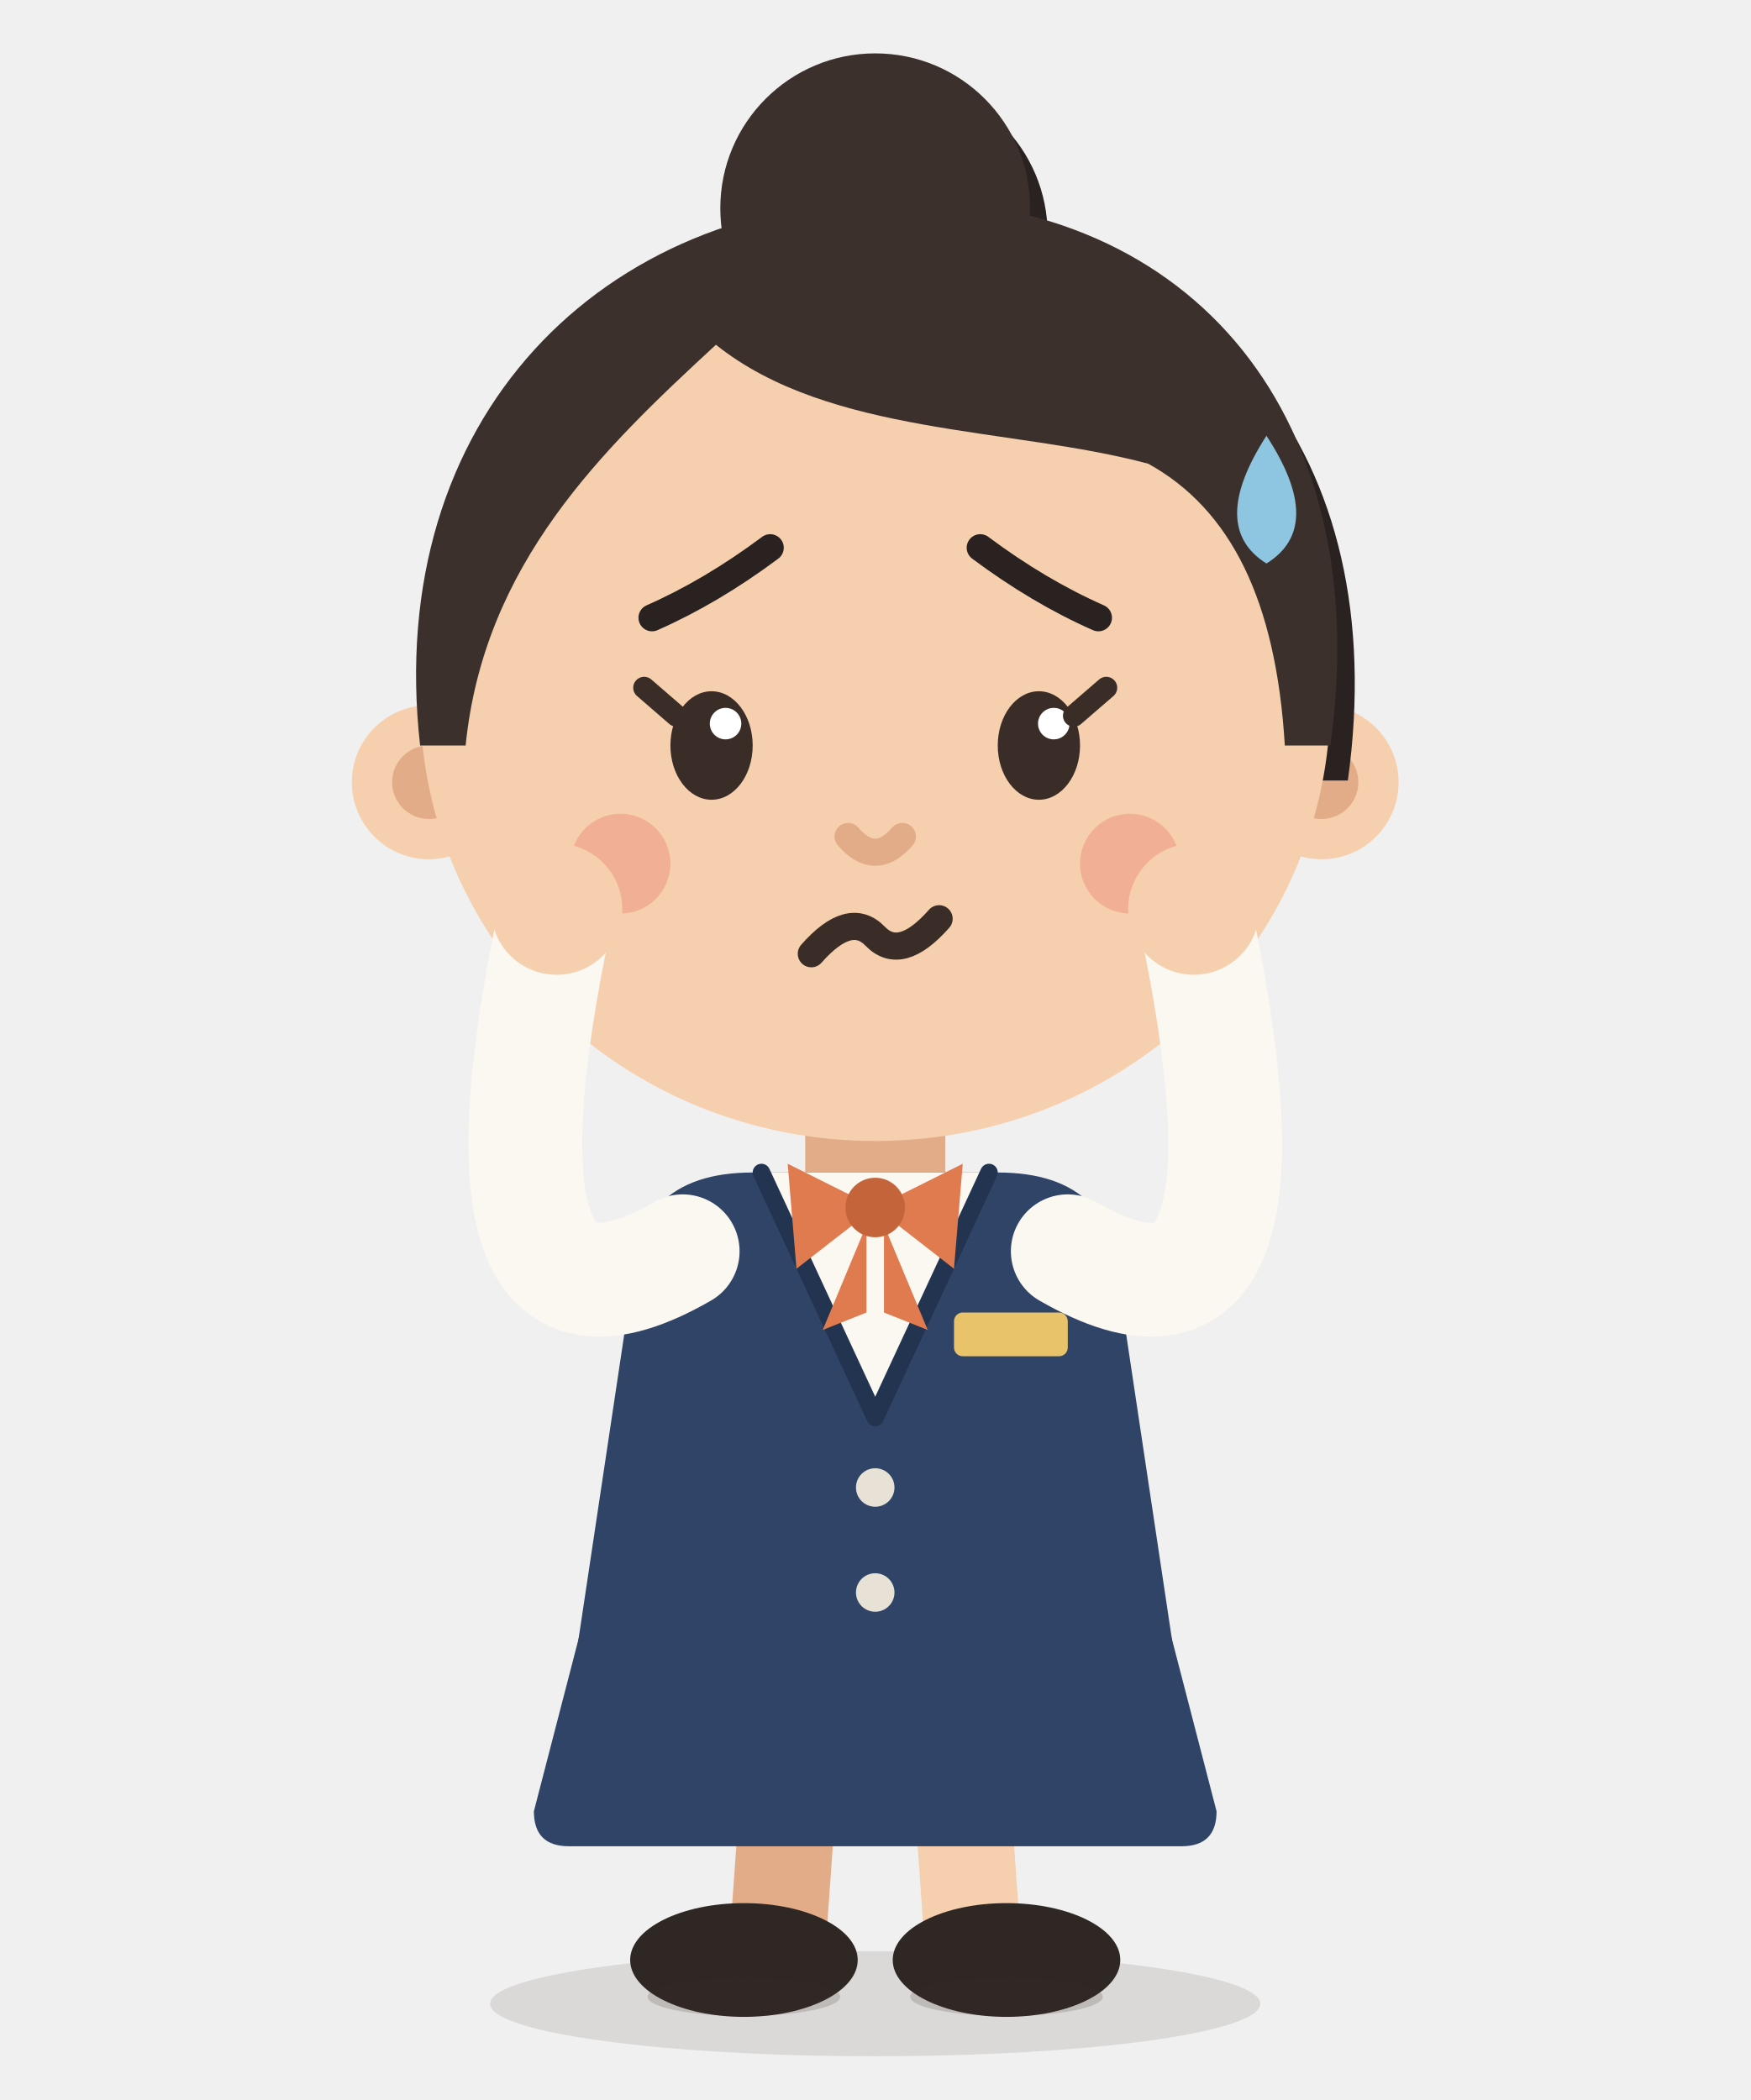
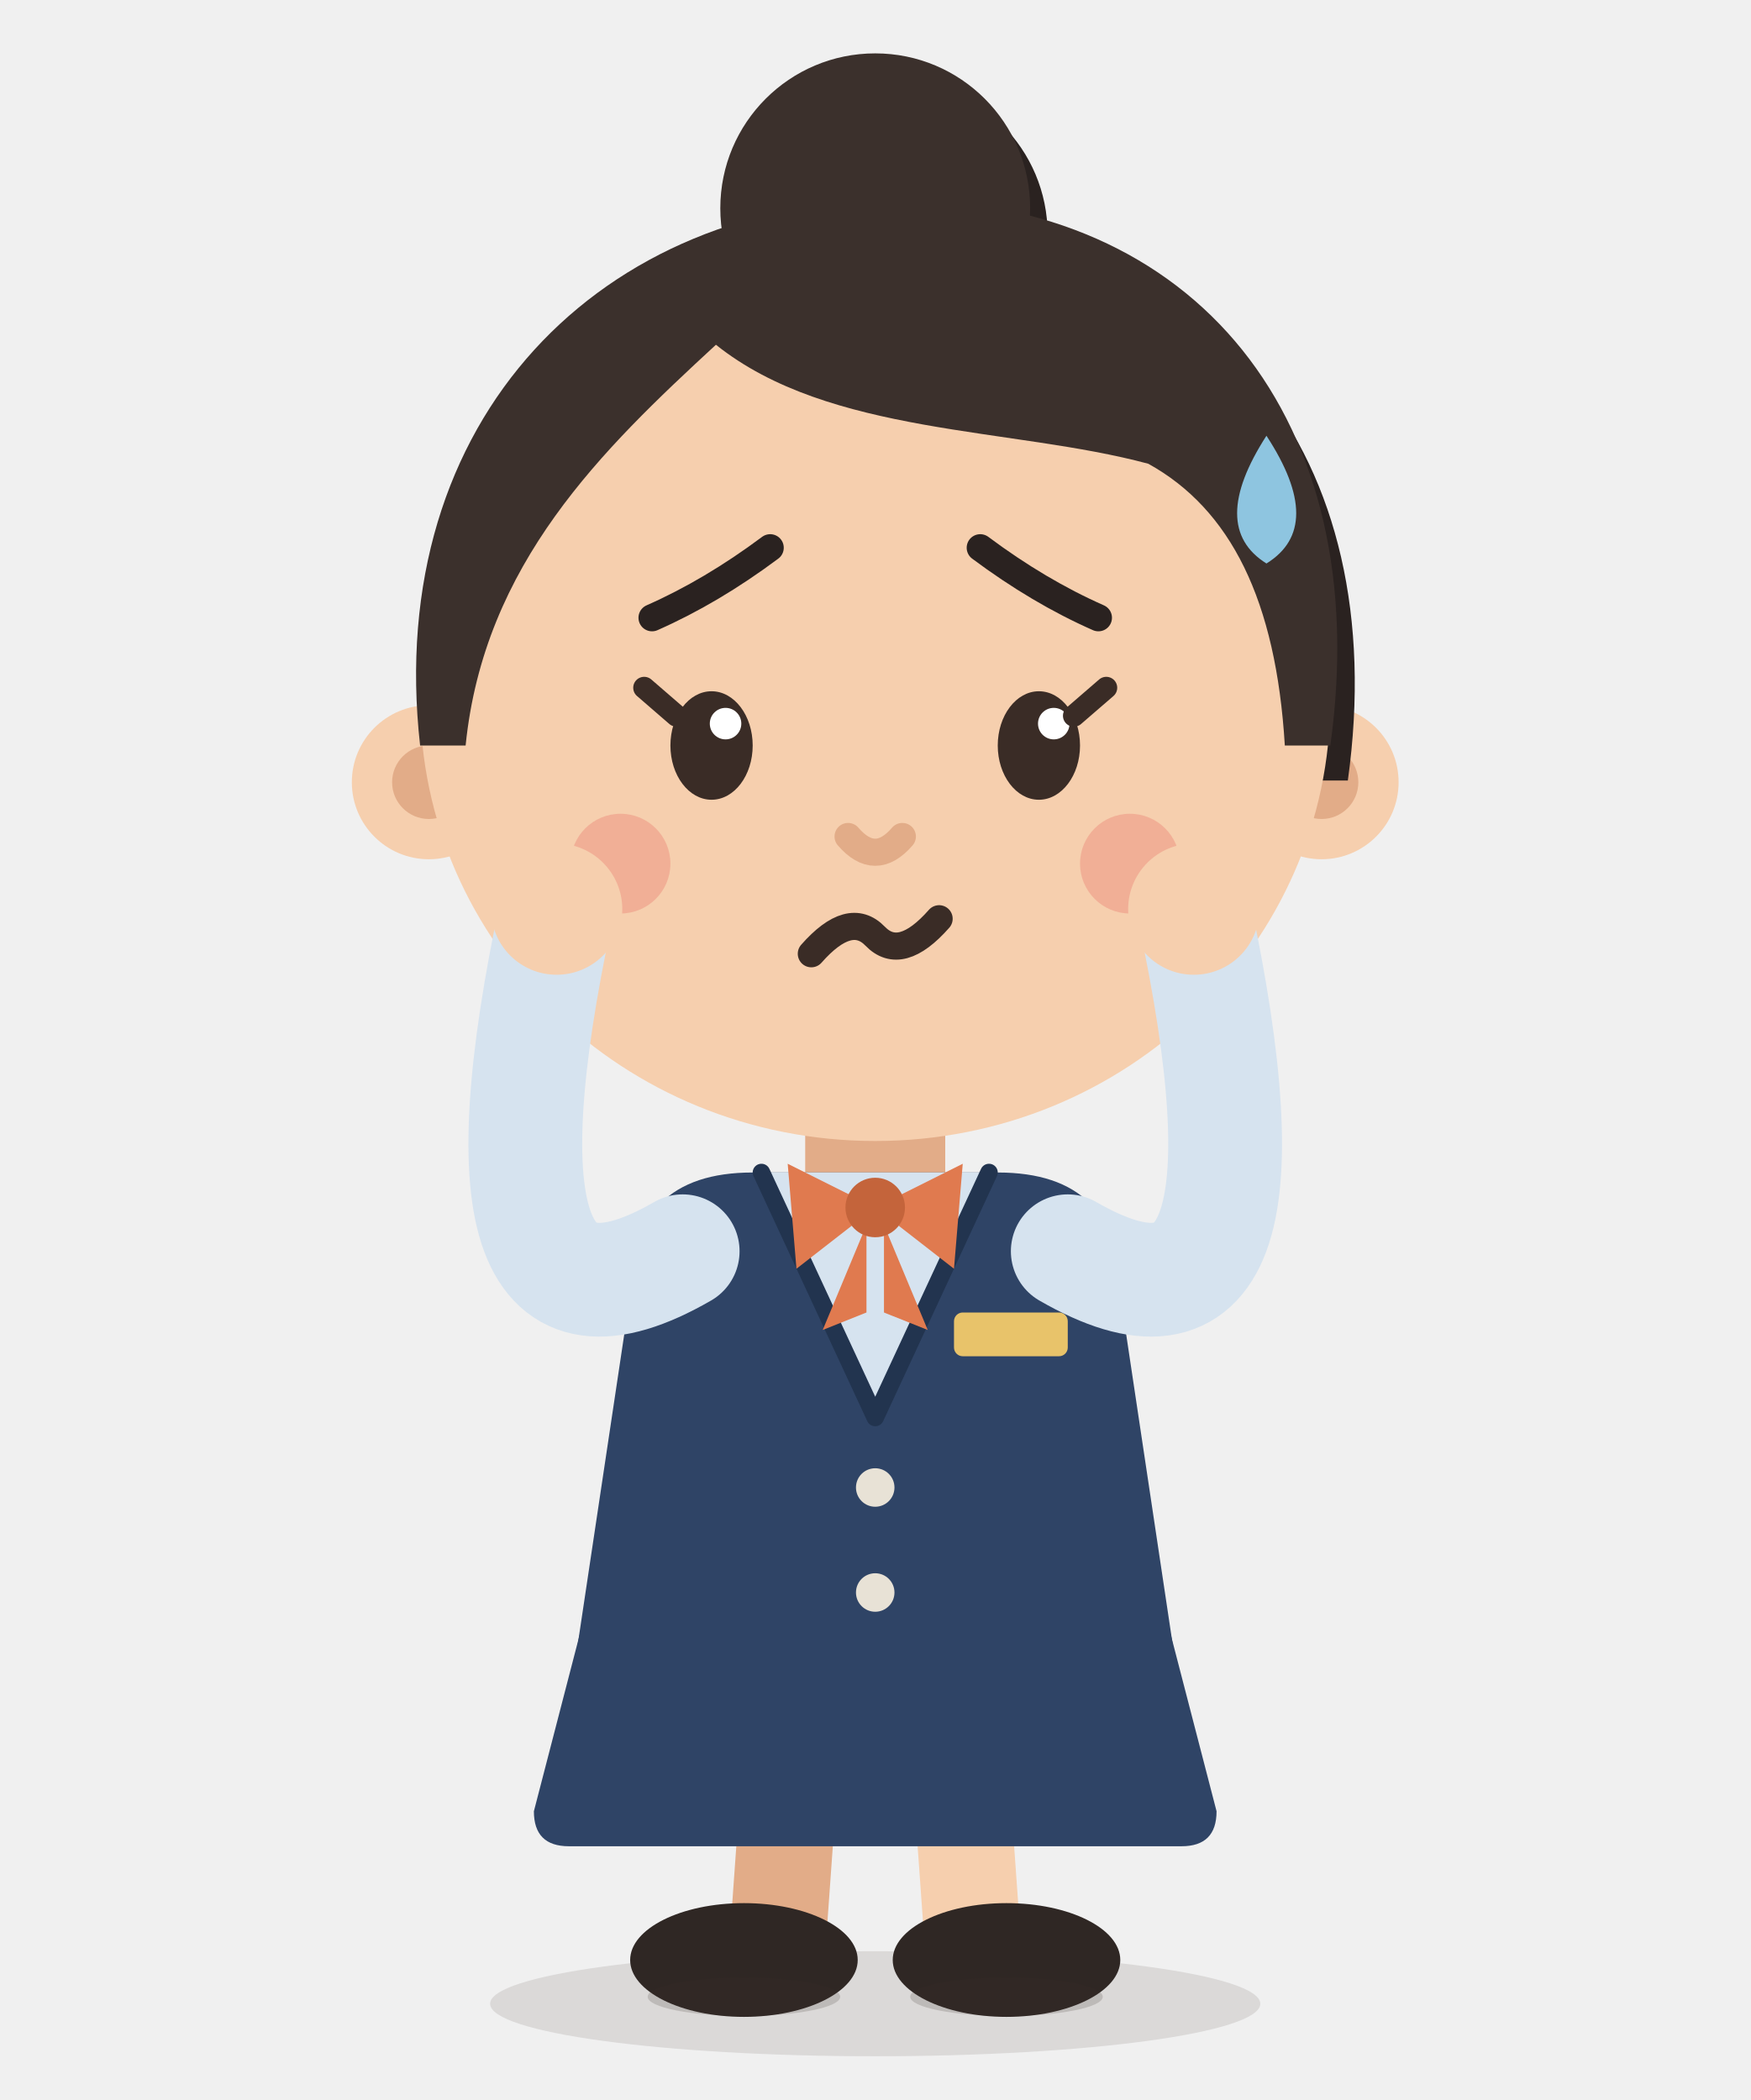
<svg xmlns="http://www.w3.org/2000/svg" viewBox="0 0 200 240" width="200" height="240">
  <ellipse cx="100" cy="229" rx="44" ry="6" fill="#3A2C26" opacity=".12" />
  <g transform="translate(2 3)">
    <circle cx="100" cy="23.8" r="17.7" fill="#2A2220" />
  </g>
  <circle cx="100" cy="23.8" r="17.7" fill="#3B302C" />
  <path d="M90 206L89 220" fill="none" stroke="#E2AC88" stroke-width="11" stroke-linecap="round" stroke-linejoin="round" />
  <path d="M110 206L111 220" fill="none" stroke="#F6CFAE" stroke-width="11" stroke-linecap="round" stroke-linejoin="round" />
  <path d="M68 180H132L139 207Q139 211 135 211H65Q61 211 61 207Z" fill="#2F4466" />
  <ellipse cx="85" cy="224" rx="13" ry="6.5" fill="#2F2724" />
  <ellipse cx="115" cy="224" rx="13" ry="6.5" fill="#2F2724" />
  <ellipse cx="85" cy="228.2" rx="11" ry="2.2" fill="#3A2C26" opacity=".18" />
  <ellipse cx="115" cy="228.2" rx="11" ry="2.2" fill="#3A2C26" opacity=".18" />
  <rect x="92" y="116.4" width="16" height="23.6" fill="#E2AC88" />
  <path d="M72 148Q72 134 86 134L114 134Q128 134 128 148L134 188Q134 194 128 194L72 194Q66 194 66 188Z" fill="#2F4466" />
-   <path d="M87 134L113 134L100 162Z" fill="#FBF8F2" />
+   <path d="M87 134L113 134L100 162Z" fill="#D6E3EF" />
  <path d="M87 134L100 162M113 134L100 162" fill="none" stroke="#22344F" stroke-width="2" stroke-linecap="round" stroke-linejoin="round" />
  <circle cx="100" cy="170" r="2.2" fill="#E8E2D6" />
  <circle cx="100" cy="182" r="2.2" fill="#E8E2D6" />
  <path d="M100 138L90 133L91 145ZM100 138L110 133L109 145Z" fill="#E07A4F" />
  <path d="M99 140L94 152L99 150ZM101 140L106 152L101 150Z" fill="#E07A4F" />
  <circle cx="100" cy="138" r="3.4" fill="#C4643B" />
  <rect x="109" y="150" width="13" height="5" rx="1" fill="#E8C36A" />
  <circle cx="49" cy="89.4" r="8.8" fill="#F6CFAE" />
  <circle cx="151" cy="89.4" r="8.8" fill="#F6CFAE" />
  <circle cx="49" cy="89.4" r="4.2" fill="#E2AC88" />
  <circle cx="151" cy="89.4" r="4.2" fill="#E2AC88" />
  <g transform="translate(2 4)">
    <path d="M 48 85.2 C 43.8 47.8 68.8 22.8 102.6 22.8 C 136.4 22.8 157.2 47.8 152 85.2 L 146.8 85.2 C 145.8 68.6 140.6 58.2 131.2 53 C 115.6 48.8 94.8 49.8 81.8 39.4 C 68.8 51.4 55.3 64.4 53.2 85.2 Z" fill="#2A2220" />
  </g>
  <ellipse cx="100" cy="80" rx="52" ry="50.4" fill="#F6CFAE" />
  <path d="M 48 85.2 C 43.8 47.8 68.8 22.8 102.6 22.8 C 136.4 22.8 157.2 47.8 152 85.2 L 146.8 85.2 C 145.8 68.6 140.6 58.2 131.2 53 C 115.6 48.8 94.8 49.8 81.8 39.4 C 68.8 51.4 55.3 64.4 53.2 85.2 Z" fill="#3B302C" />
  <circle cx="70.9" cy="98.7" r="5.7" fill="#EE9A86" opacity=".6" />
  <circle cx="129.1" cy="98.7" r="5.7" fill="#EE9A86" opacity=".6" />
  <ellipse cx="81.3" cy="85.2" rx="4.7" ry="6.2" fill="#3A2C26" />
  <circle cx="82.9" cy="82.7" r="1.8" fill="#FFFFFF" />
  <path d="M77.3 81.8L73.6 78.6" fill="none" stroke="#3A2C26" stroke-width="2.5" stroke-linecap="round" stroke-linejoin="round" />
  <path d="M74.5 70.6Q81.3 67.6 88 62.6" fill="none" stroke="#2A2220" stroke-width="3.1" stroke-linecap="round" stroke-linejoin="round" />
  <ellipse cx="118.7" cy="85.2" rx="4.7" ry="6.2" fill="#3A2C26" />
  <circle cx="120.4" cy="82.7" r="1.8" fill="#FFFFFF" />
  <path d="M122.7 81.8L126.4 78.6" fill="none" stroke="#3A2C26" stroke-width="2.5" stroke-linecap="round" stroke-linejoin="round" />
  <path d="M125.5 70.6Q118.7 67.6 112 62.6" fill="none" stroke="#2A2220" stroke-width="3.1" stroke-linecap="round" stroke-linejoin="round" />
  <path d="M96.9 95.6Q100 99.2 103.1 95.6" fill="none" stroke="#E2AC88" stroke-width="3.1" stroke-linecap="round" stroke-linejoin="round" />
  <path d="M92.7 109Q97.1 104 100 107Q102.9 110 107.3 105" fill="none" stroke="#3A2C26" stroke-width="3.1" stroke-linecap="round" stroke-linejoin="round" />
  <path d="M144.7 49.8Q151.5 60.2 144.7 64.4Q138 60.2 144.7 49.8Z" fill="#8EC5E0" />
-   <path d="M78 143Q52 158 63.6 103.9" fill="none" stroke="#FBF8F2" stroke-width="13" stroke-linecap="round" stroke-linejoin="round" />
+   <path d="M78 143Q52 158 63.6 103.9" fill="none" stroke="#D6E3EF" stroke-width="13" stroke-linecap="round" stroke-linejoin="round" />
  <circle cx="63.6" cy="103.9" r="7.5" fill="#F6CFAE" />
-   <path d="M122 143Q148 158 136.4 103.9" fill="none" stroke="#FBF8F2" stroke-width="13" stroke-linecap="round" stroke-linejoin="round" />
+   <path d="M122 143Q148 158 136.4 103.9" fill="none" stroke="#D6E3EF" stroke-width="13" stroke-linecap="round" stroke-linejoin="round" />
  <circle cx="136.4" cy="103.9" r="7.5" fill="#F6CFAE" />
</svg>
